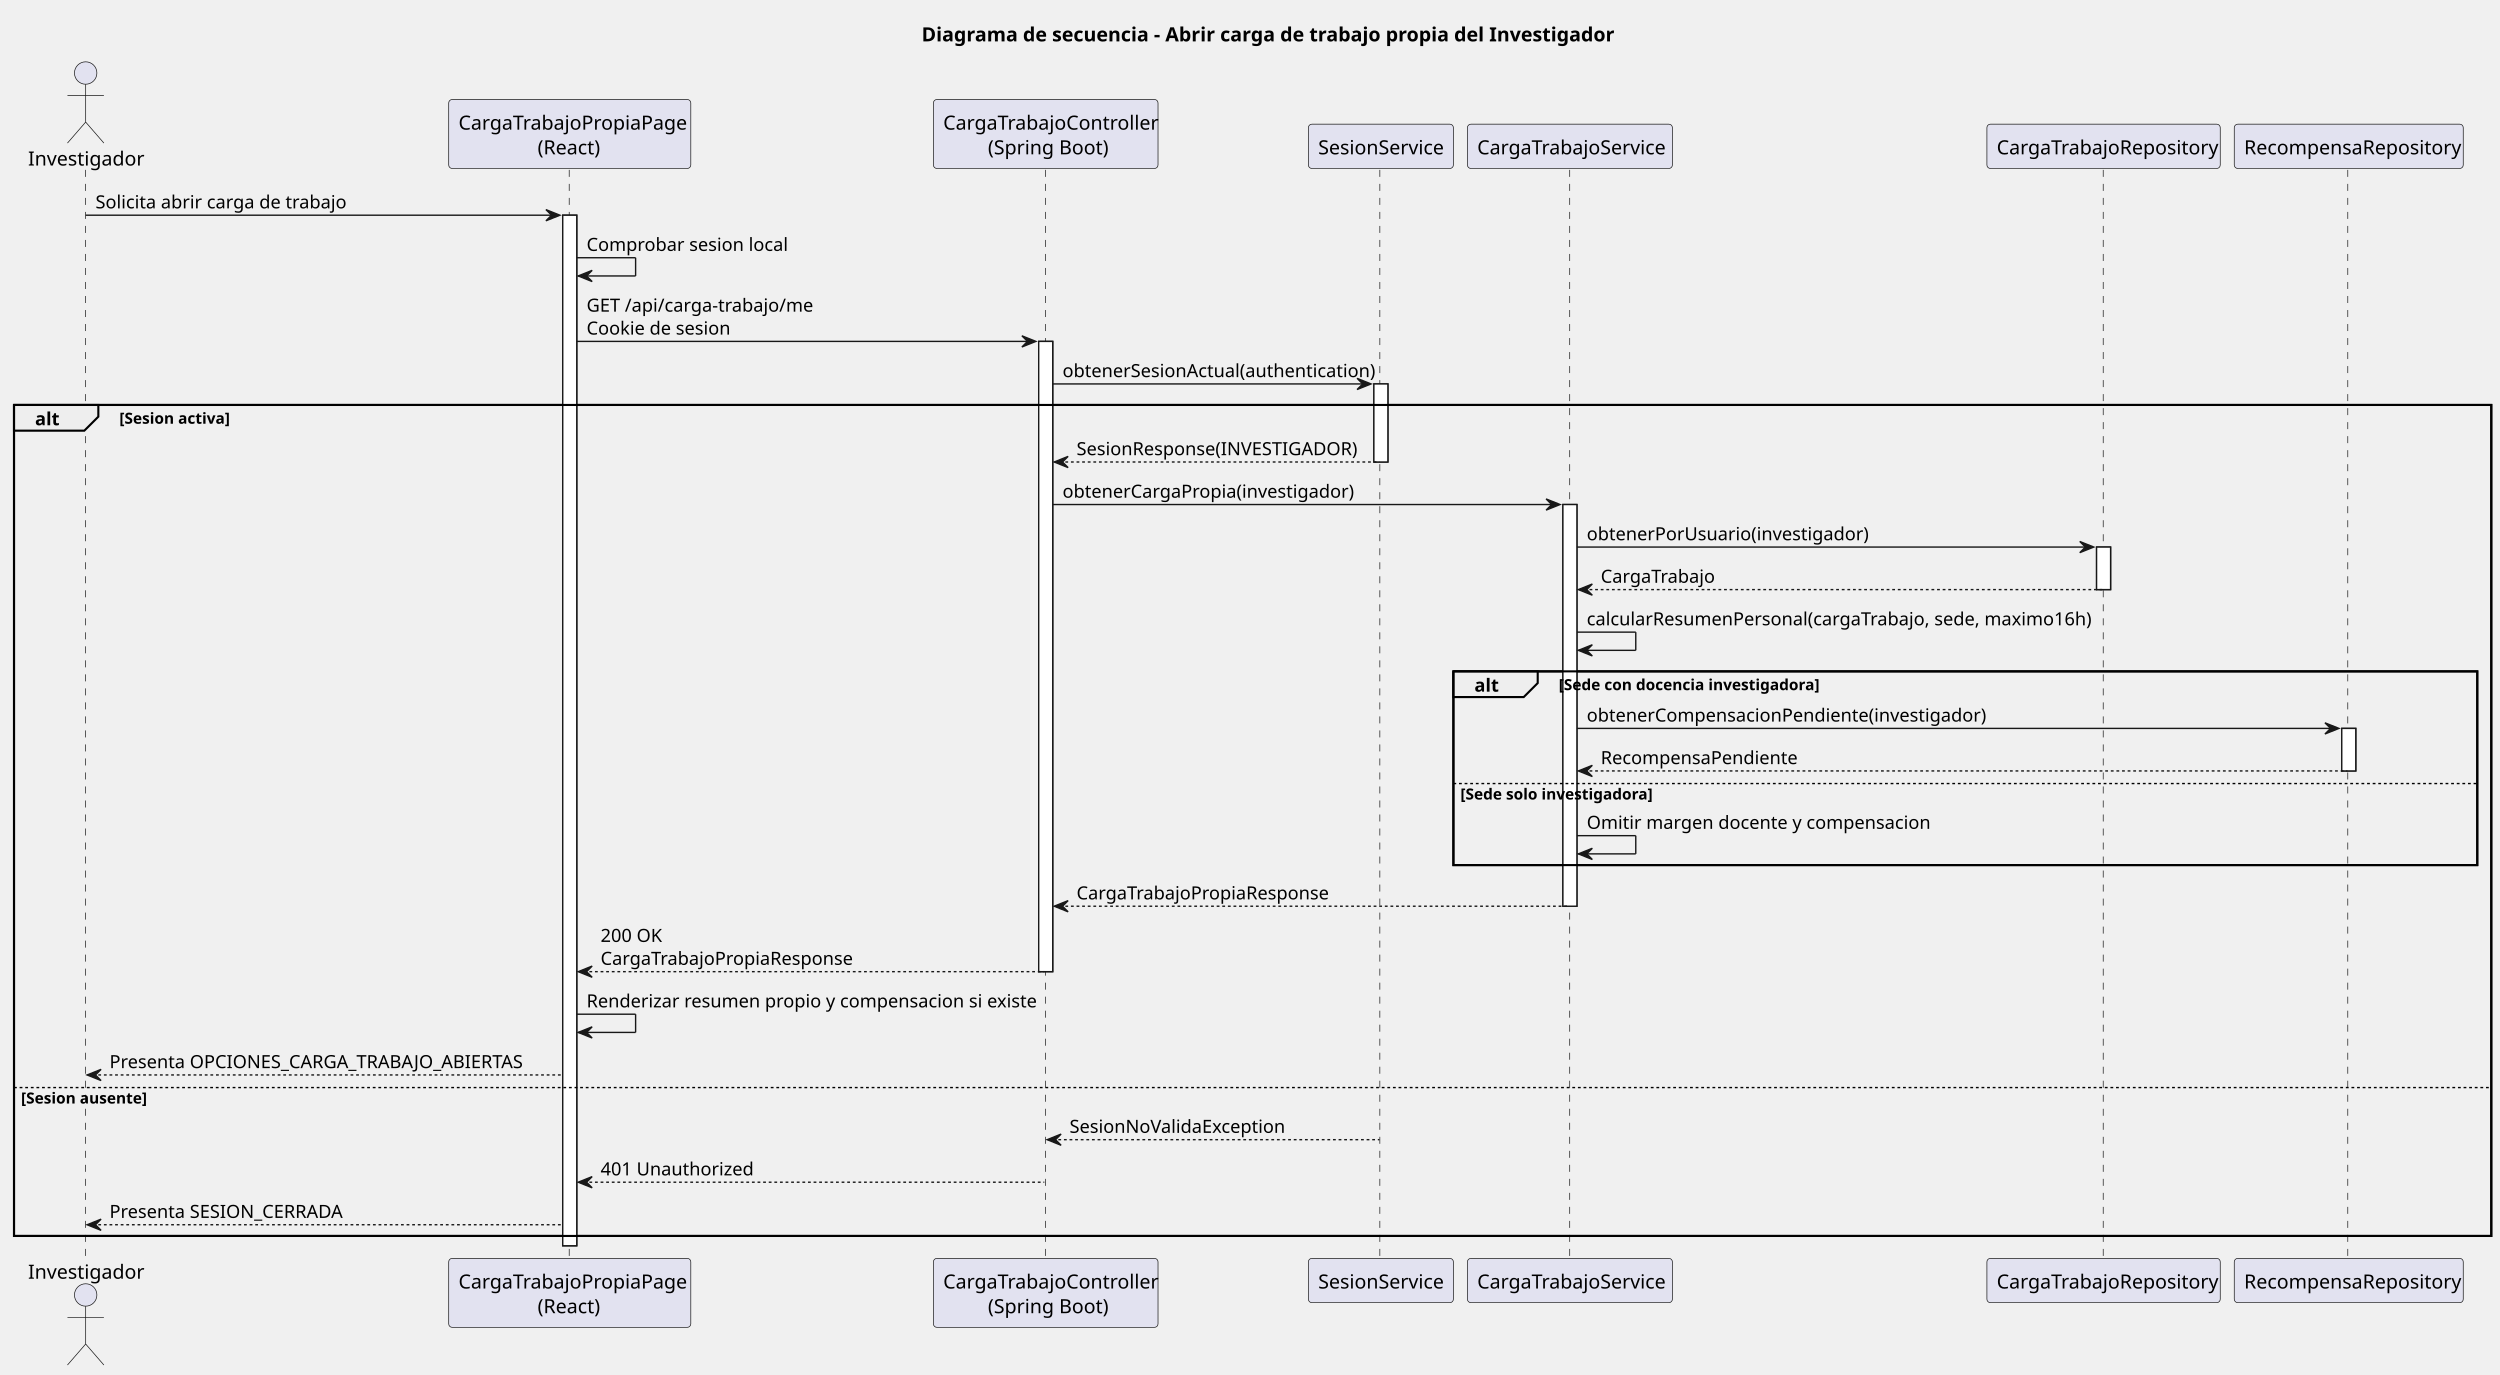
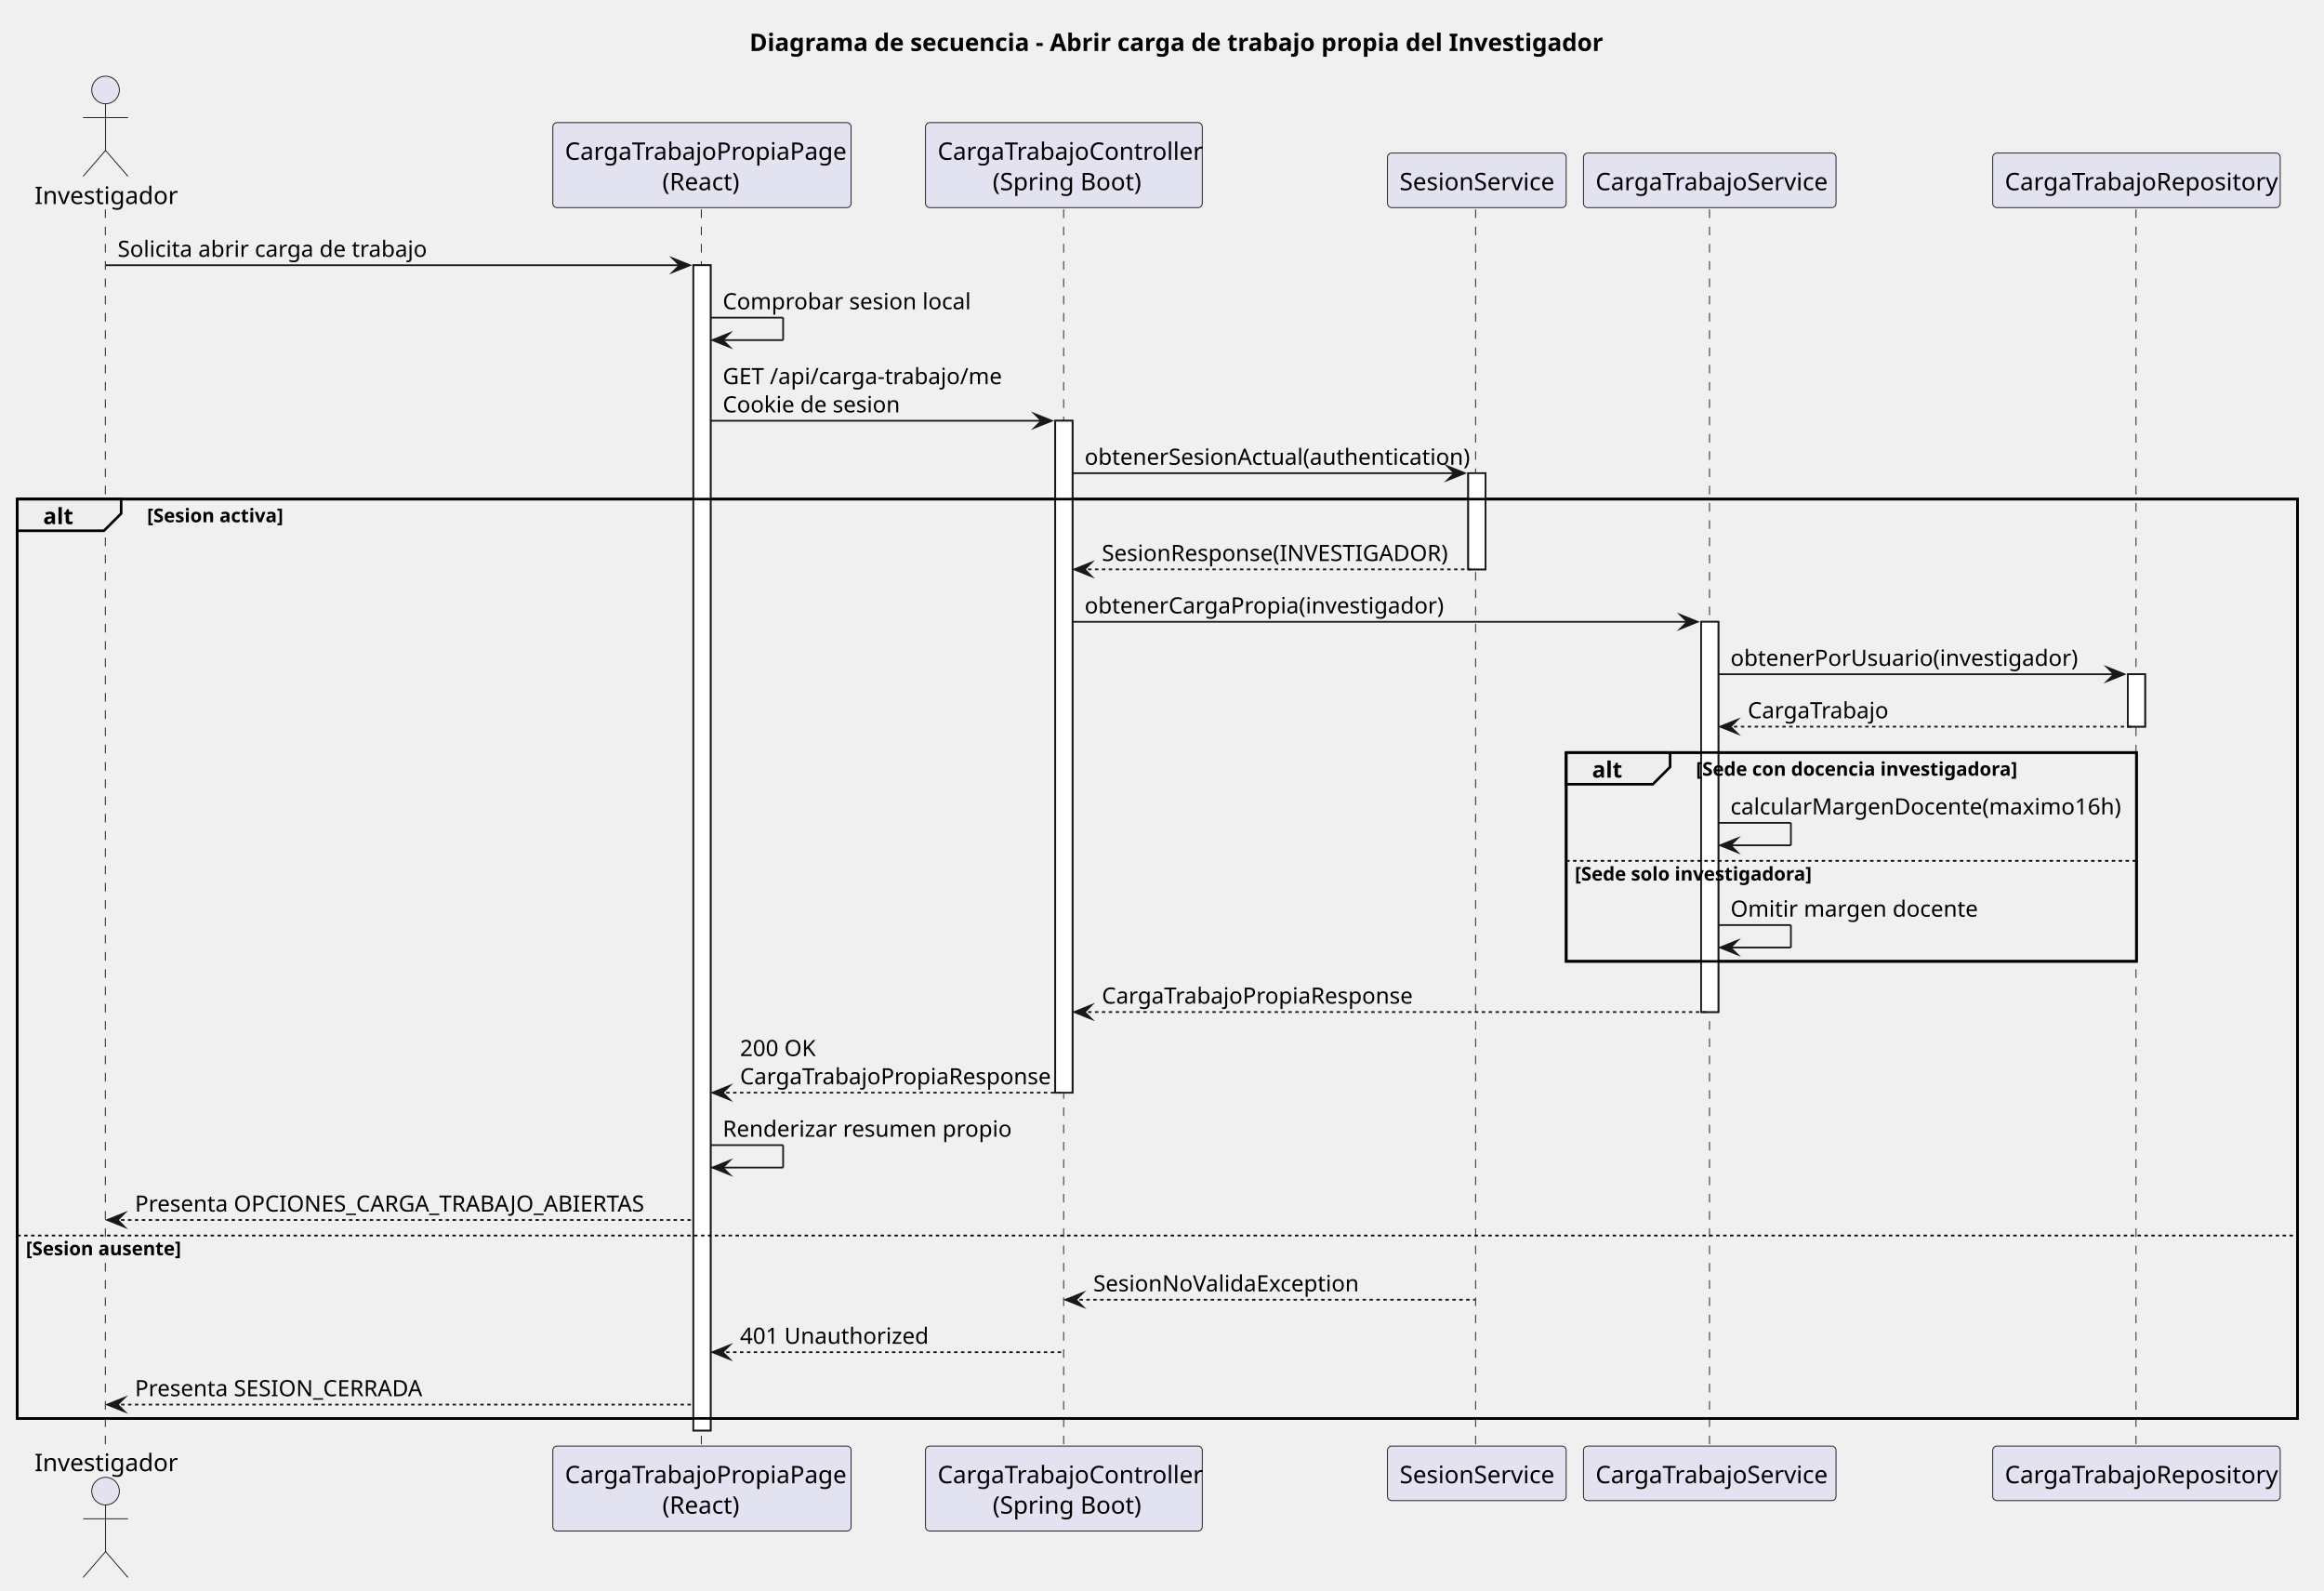
- <svg xmlns="http://www.w3.org/2000/svg" contentStyleType="text/css" height="981px" preserveAspectRatio="none" style="width:1784px;height:981px;background:#FFFFFF;" version="1.1" viewBox="0 0 1784 981" width="1784px" zoomAndPan="magnify">
+ <svg xmlns="http://www.w3.org/2000/svg" contentStyleType="text/css" data-diagram-type="SEQUENCE" height="921px" preserveAspectRatio="none" style="width:1346px;height:921px;background:#FFFFFF;" version="1.1" viewBox="0 0 1346 921" width="1346px" zoomAndPan="magnify">
  <defs />
  <g>
-     <text fill="#000000" font-family="sans-serif" font-size="14" font-weight="bold" lengthAdjust="spacing" textLength="471.481" x="657.649" y="29.533">Diagrama de secuencia - Abrir carga de trabajo propia del Investigador</text>
-     <rect fill="#FFFFFF" height="735.406" style="stroke:#181818;stroke-width:1;" width="10" x="401.571" y="153.57" />
-     <rect fill="#FFFFFF" height="449.758" style="stroke:#181818;stroke-width:1;" width="10" x="741.217" y="243.625" />
-     <rect fill="#FFFFFF" height="55.703" style="stroke:#181818;stroke-width:1;" width="10" x="980.399" y="273.977" />
-     <rect fill="#FFFFFF" height="286.648" style="stroke:#181818;stroke-width:1;" width="10" x="1115.285" y="360.031" />
-     <rect fill="#FFFFFF" height="30.352" style="stroke:#181818;stroke-width:1;" width="10" x="1496.114" y="390.383" />
-     <rect fill="#FFFFFF" height="30.352" style="stroke:#181818;stroke-width:1;" width="10" x="1671.076" y="519.789" />
-     <rect fill="none" height="593" style="stroke:#000000;stroke-width:1.5;" width="1767.779" x="10" y="288.977" />
-     <rect fill="none" height="138.242" style="stroke:#000000;stroke-width:1.5;" width="730.635" x="1037.144" y="479.086" />
-     <line style="stroke:#181818;stroke-width:0.5;stroke-dasharray:5.0,5.0;" x1="61" x2="61" y1="121.219" y2="898.977" />
-     <line style="stroke:#181818;stroke-width:0.5;stroke-dasharray:5.0,5.0;" x1="406.189" x2="406.189" y1="121.219" y2="898.977" />
-     <line style="stroke:#181818;stroke-width:0.5;stroke-dasharray:5.0,5.0;" x1="746.073" x2="746.073" y1="121.219" y2="898.977" />
-     <line style="stroke:#181818;stroke-width:0.5;stroke-dasharray:5.0,5.0;" x1="984.654" x2="984.654" y1="121.219" y2="898.977" />
-     <line style="stroke:#181818;stroke-width:0.5;stroke-dasharray:5.0,5.0;" x1="1120.144" x2="1120.144" y1="121.219" y2="898.977" />
-     <line style="stroke:#181818;stroke-width:0.5;stroke-dasharray:5.0,5.0;" x1="1500.856" x2="1500.856" y1="121.219" y2="898.977" />
-     <line style="stroke:#181818;stroke-width:0.5;stroke-dasharray:5.0,5.0;" x1="1675.373" x2="1675.373" y1="121.219" y2="898.977" />
-     <text fill="#000000" font-family="sans-serif" font-size="14" lengthAdjust="spacing" textLength="76.269" x="20" y="118.143">Investigador</text>
-     <ellipse cx="61.134" cy="52.109" fill="#E2E2F0" rx="8" ry="8" style="stroke:#181818;stroke-width:0.5;" />
-     <path d="M61.134,60.109 L61.134,87.109 M48.134,68.109 L74.134,68.109 M61.134,87.109 L48.134,102.109 M61.134,87.109 L74.134,102.109 " fill="none" style="stroke:#181818;stroke-width:0.5;" />
-     <text fill="#000000" font-family="sans-serif" font-size="14" lengthAdjust="spacing" textLength="76.269" x="20" y="912.51">Investigador</text>
-     <ellipse cx="61.134" cy="924.086" fill="#E2E2F0" rx="8" ry="8" style="stroke:#181818;stroke-width:0.5;" />
-     <path d="M61.134,932.086 L61.134,959.086 M48.134,940.086 L74.134,940.086 M61.134,959.086 L48.134,974.086 M61.134,959.086 L74.134,974.086 " fill="none" style="stroke:#181818;stroke-width:0.5;" />
-     <rect fill="#E2E2F0" height="49.219" rx="2.5" ry="2.5" style="stroke:#181818;stroke-width:0.5;" width="172.765" x="320.189" y="71" />
-     <text fill="#000000" font-family="sans-serif" font-size="14" lengthAdjust="spacing" textLength="158.765" x="327.189" y="92.533">CargaTrabajoPropiaPage</text>
-     <text fill="#000000" font-family="sans-serif" font-size="14" lengthAdjust="spacing" textLength="45.897" x="383.623" y="110.143">(React)</text>
-     <rect fill="#E2E2F0" height="49.219" rx="2.5" ry="2.5" style="stroke:#181818;stroke-width:0.5;" width="172.765" x="320.189" y="897.977" />
-     <text fill="#000000" font-family="sans-serif" font-size="14" lengthAdjust="spacing" textLength="158.765" x="327.189" y="919.51">CargaTrabajoPropiaPage</text>
-     <text fill="#000000" font-family="sans-serif" font-size="14" lengthAdjust="spacing" textLength="45.897" x="383.623" y="937.119">(React)</text>
-     <rect fill="#E2E2F0" height="49.219" rx="2.5" ry="2.5" style="stroke:#181818;stroke-width:0.5;" width="160.289" x="666.073" y="71" />
-     <text fill="#000000" font-family="sans-serif" font-size="14" lengthAdjust="spacing" textLength="146.289" x="673.073" y="92.533">CargaTrabajoController</text>
-     <text fill="#000000" font-family="sans-serif" font-size="14" lengthAdjust="spacing" textLength="82.482" x="704.976" y="110.143">(Spring Boot)</text>
-     <rect fill="#E2E2F0" height="49.219" rx="2.5" ry="2.5" style="stroke:#181818;stroke-width:0.5;" width="160.289" x="666.073" y="897.977" />
-     <text fill="#000000" font-family="sans-serif" font-size="14" lengthAdjust="spacing" textLength="146.289" x="673.073" y="919.51">CargaTrabajoController</text>
-     <text fill="#000000" font-family="sans-serif" font-size="14" lengthAdjust="spacing" textLength="82.482" x="704.976" y="937.119">(Spring Boot)</text>
-     <rect fill="#E2E2F0" height="31.609" rx="2.5" ry="2.5" style="stroke:#181818;stroke-width:0.5;" width="103.489" x="933.654" y="88.609" />
-     <text fill="#000000" font-family="sans-serif" font-size="14" lengthAdjust="spacing" textLength="89.489" x="940.654" y="110.143">SesionService</text>
-     <rect fill="#E2E2F0" height="31.609" rx="2.5" ry="2.5" style="stroke:#181818;stroke-width:0.5;" width="103.489" x="933.654" y="897.977" />
-     <text fill="#000000" font-family="sans-serif" font-size="14" lengthAdjust="spacing" textLength="89.489" x="940.654" y="919.51">SesionService</text>
-     <rect fill="#E2E2F0" height="31.609" rx="2.5" ry="2.5" style="stroke:#181818;stroke-width:0.5;" width="146.282" x="1047.144" y="88.609" />
-     <text fill="#000000" font-family="sans-serif" font-size="14" lengthAdjust="spacing" textLength="132.282" x="1054.144" y="110.143">CargaTrabajoService</text>
-     <rect fill="#E2E2F0" height="31.609" rx="2.5" ry="2.5" style="stroke:#181818;stroke-width:0.5;" width="146.282" x="1047.144" y="897.977" />
-     <text fill="#000000" font-family="sans-serif" font-size="14" lengthAdjust="spacing" textLength="132.282" x="1054.144" y="919.51">CargaTrabajoService</text>
-     <rect fill="#E2E2F0" height="31.609" rx="2.5" ry="2.5" style="stroke:#181818;stroke-width:0.5;" width="166.517" x="1417.856" y="88.609" />
-     <text fill="#000000" font-family="sans-serif" font-size="14" lengthAdjust="spacing" textLength="152.517" x="1424.856" y="110.143">CargaTrabajoRepository</text>
-     <rect fill="#E2E2F0" height="31.609" rx="2.5" ry="2.5" style="stroke:#181818;stroke-width:0.5;" width="166.517" x="1417.856" y="897.977" />
-     <text fill="#000000" font-family="sans-serif" font-size="14" lengthAdjust="spacing" textLength="152.517" x="1424.856" y="919.51">CargaTrabajoRepository</text>
-     <rect fill="#E2E2F0" height="31.609" rx="2.5" ry="2.5" style="stroke:#181818;stroke-width:0.5;" width="163.406" x="1594.373" y="88.609" />
-     <text fill="#000000" font-family="sans-serif" font-size="14" lengthAdjust="spacing" textLength="149.406" x="1601.373" y="110.143">RecompensaRepository</text>
-     <rect fill="#E2E2F0" height="31.609" rx="2.5" ry="2.5" style="stroke:#181818;stroke-width:0.5;" width="163.406" x="1594.373" y="897.977" />
-     <text fill="#000000" font-family="sans-serif" font-size="14" lengthAdjust="spacing" textLength="149.406" x="1601.373" y="919.51">RecompensaRepository</text>
-     <rect fill="#FFFFFF" height="735.406" style="stroke:#181818;stroke-width:1;" width="10" x="401.571" y="153.57" />
-     <rect fill="#FFFFFF" height="449.758" style="stroke:#181818;stroke-width:1;" width="10" x="741.217" y="243.625" />
-     <rect fill="#FFFFFF" height="55.703" style="stroke:#181818;stroke-width:1;" width="10" x="980.399" y="273.977" />
-     <rect fill="#FFFFFF" height="286.648" style="stroke:#181818;stroke-width:1;" width="10" x="1115.285" y="360.031" />
-     <rect fill="#FFFFFF" height="30.352" style="stroke:#181818;stroke-width:1;" width="10" x="1496.114" y="390.383" />
-     <rect fill="#FFFFFF" height="30.352" style="stroke:#181818;stroke-width:1;" width="10" x="1671.076" y="519.789" />
-     <polygon fill="#181818" points="389.571,149.57,399.571,153.57,389.571,157.57,393.571,153.57" style="stroke:#181818;stroke-width:1;" />
-     <line style="stroke:#181818;stroke-width:1;" x1="61.134" x2="395.571" y1="153.57" y2="153.57" />
-     <text fill="#000000" font-family="sans-serif" font-size="13" lengthAdjust="spacing" textLength="169.089" x="68.134" y="148.714">Solicita abrir carga de trabajo</text>
-     <line style="stroke:#181818;stroke-width:1;" x1="411.571" x2="453.571" y1="183.922" y2="183.922" />
-     <line style="stroke:#181818;stroke-width:1;" x1="453.571" x2="453.571" y1="183.922" y2="196.922" />
-     <line style="stroke:#181818;stroke-width:1;" x1="412.571" x2="453.571" y1="196.922" y2="196.922" />
-     <polygon fill="#181818" points="422.571,192.922,412.571,196.922,422.571,200.922,418.571,196.922" style="stroke:#181818;stroke-width:1;" />
-     <text fill="#000000" font-family="sans-serif" font-size="13" lengthAdjust="spacing" textLength="136.564" x="418.571" y="179.065">Comprobar sesion local</text>
-     <polygon fill="#181818" points="729.217,239.625,739.217,243.625,729.217,247.625,733.217,243.625" style="stroke:#181818;stroke-width:1;" />
-     <line style="stroke:#181818;stroke-width:1;" x1="411.571" x2="735.217" y1="243.625" y2="243.625" />
-     <text fill="#000000" font-family="sans-serif" font-size="13" lengthAdjust="spacing" textLength="153.175" x="418.571" y="222.417">GET /api/carga-trabajo/me</text>
-     <text fill="#000000" font-family="sans-serif" font-size="13" lengthAdjust="spacing" textLength="99.728" x="418.571" y="238.769">Cookie de sesion</text>
-     <polygon fill="#181818" points="968.399,269.977,978.399,273.977,968.399,277.977,972.399,273.977" style="stroke:#181818;stroke-width:1;" />
-     <line style="stroke:#181818;stroke-width:1;" x1="751.217" x2="974.399" y1="273.977" y2="273.977" />
-     <text fill="#000000" font-family="sans-serif" font-size="13" lengthAdjust="spacing" textLength="209.581" x="758.217" y="269.12">obtenerSesionActual(authentication)</text>
-     <path d="M10,288.977 L70.171,288.977 L70.171,297.328 L60.171,307.328 L10,307.328 L10,288.977 " fill="#EEEEEE" style="stroke:#000000;stroke-width:1.5;" />
-     <rect fill="none" height="593" style="stroke:#000000;stroke-width:1.5;" width="1767.779" x="10" y="288.977" />
-     <text fill="#000000" font-family="sans-serif" font-size="13" font-weight="bold" lengthAdjust="spacing" textLength="15.171" x="25" y="303.472">alt</text>
-     <text fill="#000000" font-family="sans-serif" font-size="11" font-weight="bold" lengthAdjust="spacing" textLength="77.639" x="85.171" y="302.396">[Sesion activa]</text>
-     <polygon fill="#181818" points="762.217,325.68,752.217,329.68,762.217,333.68,758.217,329.68" style="stroke:#181818;stroke-width:1;" />
-     <line style="stroke:#181818;stroke-width:1;stroke-dasharray:2.0,2.0;" x1="756.217" x2="984.399" y1="329.68" y2="329.68" />
-     <text fill="#000000" font-family="sans-serif" font-size="13" lengthAdjust="spacing" textLength="205.182" x="768.217" y="324.823">SesionResponse(INVESTIGADOR)</text>
-     <polygon fill="#181818" points="1103.285,356.031,1113.285,360.031,1103.285,364.031,1107.285,360.031" style="stroke:#181818;stroke-width:1;" />
-     <line style="stroke:#181818;stroke-width:1;" x1="751.217" x2="1109.285" y1="360.031" y2="360.031" />
-     <text fill="#000000" font-family="sans-serif" font-size="13" lengthAdjust="spacing" textLength="195.832" x="758.217" y="355.175">obtenerCargaPropia(investigador)</text>
-     <polygon fill="#181818" points="1484.114,386.383,1494.114,390.383,1484.114,394.383,1488.114,390.383" style="stroke:#181818;stroke-width:1;" />
-     <line style="stroke:#181818;stroke-width:1;" x1="1125.285" x2="1490.114" y1="390.383" y2="390.383" />
-     <text fill="#000000" font-family="sans-serif" font-size="13" lengthAdjust="spacing" textLength="187.872" x="1132.285" y="385.526">obtenerPorUsuario(investigador)</text>
-     <polygon fill="#181818" points="1136.285,416.734,1126.285,420.734,1136.285,424.734,1132.285,420.734" style="stroke:#181818;stroke-width:1;" />
-     <line style="stroke:#181818;stroke-width:1;stroke-dasharray:2.0,2.0;" x1="1130.285" x2="1500.114" y1="420.734" y2="420.734" />
-     <text fill="#000000" font-family="sans-serif" font-size="13" lengthAdjust="spacing" textLength="79.485" x="1142.285" y="415.878">CargaTrabajo</text>
-     <line style="stroke:#181818;stroke-width:1;" x1="1125.285" x2="1167.285" y1="451.086" y2="451.086" />
-     <line style="stroke:#181818;stroke-width:1;" x1="1167.285" x2="1167.285" y1="451.086" y2="464.086" />
-     <line style="stroke:#181818;stroke-width:1;" x1="1126.285" x2="1167.285" y1="464.086" y2="464.086" />
-     <polygon fill="#181818" points="1136.285,460.086,1126.285,464.086,1136.285,468.086,1132.285,464.086" style="stroke:#181818;stroke-width:1;" />
-     <text fill="#000000" font-family="sans-serif" font-size="13" lengthAdjust="spacing" textLength="346.83" x="1132.285" y="446.229">calcularResumenPersonal(cargaTrabajo, sede, maximo16h)</text>
-     <path d="M1037.144,479.086 L1097.314,479.086 L1097.314,487.438 L1087.314,497.438 L1037.144,497.438 L1037.144,479.086 " fill="#EEEEEE" style="stroke:#000000;stroke-width:1.5;" />
-     <rect fill="none" height="138.242" style="stroke:#000000;stroke-width:1.5;" width="730.635" x="1037.144" y="479.086" />
-     <text fill="#000000" font-family="sans-serif" font-size="13" font-weight="bold" lengthAdjust="spacing" textLength="15.171" x="1052.144" y="493.581">alt</text>
-     <text fill="#000000" font-family="sans-serif" font-size="11" font-weight="bold" lengthAdjust="spacing" textLength="181.548" x="1112.314" y="492.505">[Sede con docencia investigadora]</text>
-     <polygon fill="#181818" points="1659.076,515.789,1669.076,519.789,1659.076,523.789,1663.076,519.789" style="stroke:#181818;stroke-width:1;" />
-     <line style="stroke:#181818;stroke-width:1;" x1="1125.285" x2="1665.076" y1="519.789" y2="519.789" />
-     <text fill="#000000" font-family="sans-serif" font-size="13" lengthAdjust="spacing" textLength="268.112" x="1132.285" y="514.933">obtenerCompensacionPendiente(investigador)</text>
-     <polygon fill="#181818" points="1136.285,546.141,1126.285,550.141,1136.285,554.141,1132.285,550.141" style="stroke:#181818;stroke-width:1;" />
-     <line style="stroke:#181818;stroke-width:1;stroke-dasharray:2.0,2.0;" x1="1130.285" x2="1675.076" y1="550.141" y2="550.141" />
-     <text fill="#000000" font-family="sans-serif" font-size="13" lengthAdjust="spacing" textLength="135.148" x="1142.285" y="545.284">RecompensaPendiente</text>
-     <line style="stroke:#000000;stroke-width:1;stroke-dasharray:2.0,2.0;" x1="1037.144" x2="1767.779" y1="559.141" y2="559.141" />
-     <text fill="#000000" font-family="sans-serif" font-size="11" font-weight="bold" lengthAdjust="spacing" textLength="133.864" x="1042.144" y="570.56">[Sede solo investigadora]</text>
-     <line style="stroke:#181818;stroke-width:1;" x1="1125.285" x2="1167.285" y1="596.328" y2="596.328" />
-     <line style="stroke:#181818;stroke-width:1;" x1="1167.285" x2="1167.285" y1="596.328" y2="609.328" />
-     <line style="stroke:#181818;stroke-width:1;" x1="1126.285" x2="1167.285" y1="609.328" y2="609.328" />
-     <polygon fill="#181818" points="1136.285,605.328,1126.285,609.328,1136.285,613.328,1132.285,609.328" style="stroke:#181818;stroke-width:1;" />
-     <text fill="#000000" font-family="sans-serif" font-size="13" lengthAdjust="spacing" textLength="229.773" x="1132.285" y="591.472">Omitir margen docente y compensacion</text>
-     <polygon fill="#181818" points="762.217,642.68,752.217,646.68,762.217,650.68,758.217,646.68" style="stroke:#181818;stroke-width:1;" />
-     <line style="stroke:#181818;stroke-width:1;stroke-dasharray:2.0,2.0;" x1="756.217" x2="1119.285" y1="646.68" y2="646.68" />
-     <text fill="#000000" font-family="sans-serif" font-size="13" lengthAdjust="spacing" textLength="175.602" x="768.217" y="641.823">CargaTrabajoPropiaResponse</text>
-     <polygon fill="#181818" points="422.571,689.383,412.571,693.383,422.571,697.383,418.571,693.383" style="stroke:#181818;stroke-width:1;" />
-     <line style="stroke:#181818;stroke-width:1;stroke-dasharray:2.0,2.0;" x1="416.571" x2="745.217" y1="693.383" y2="693.383" />
-     <text fill="#000000" font-family="sans-serif" font-size="13" lengthAdjust="spacing" textLength="44.084" x="428.571" y="672.175">200 OK</text>
-     <text fill="#000000" font-family="sans-serif" font-size="13" lengthAdjust="spacing" textLength="175.602" x="428.571" y="688.526">CargaTrabajoPropiaResponse</text>
-     <line style="stroke:#181818;stroke-width:1;" x1="411.571" x2="453.571" y1="723.734" y2="723.734" />
-     <line style="stroke:#181818;stroke-width:1;" x1="453.571" x2="453.571" y1="723.734" y2="736.734" />
-     <line style="stroke:#181818;stroke-width:1;" x1="412.571" x2="453.571" y1="736.734" y2="736.734" />
-     <polygon fill="#181818" points="422.571,732.734,412.571,736.734,422.571,740.734,418.571,736.734" style="stroke:#181818;stroke-width:1;" />
-     <text fill="#000000" font-family="sans-serif" font-size="13" lengthAdjust="spacing" textLength="305.646" x="418.571" y="718.878">Renderizar resumen propio y compensacion si existe</text>
-     <polygon fill="#181818" points="72.134,763.086,62.134,767.086,72.134,771.086,68.134,767.086" style="stroke:#181818;stroke-width:1;" />
-     <line style="stroke:#181818;stroke-width:1;stroke-dasharray:2.0,2.0;" x1="66.134" x2="400.571" y1="767.086" y2="767.086" />
-     <text fill="#000000" font-family="sans-serif" font-size="13" lengthAdjust="spacing" textLength="316.437" x="78.134" y="762.23">Presenta OPCIONES_CARGA_TRABAJO_ABIERTAS</text>
-     <line style="stroke:#000000;stroke-width:1;stroke-dasharray:2.0,2.0;" x1="10" x2="1777.779" y1="776.086" y2="776.086" />
-     <text fill="#000000" font-family="sans-serif" font-size="11" font-weight="bold" lengthAdjust="spacing" textLength="88.022" x="15" y="787.505">[Sesion ausente]</text>
-     <polygon fill="#181818" points="757.217,809.273,747.217,813.273,757.217,817.273,753.217,813.273" style="stroke:#181818;stroke-width:1;" />
-     <line style="stroke:#181818;stroke-width:1;stroke-dasharray:2.0,2.0;" x1="751.217" x2="984.399" y1="813.273" y2="813.273" />
-     <text fill="#000000" font-family="sans-serif" font-size="13" lengthAdjust="spacing" textLength="149.595" x="763.217" y="808.417">SesionNoValidaException</text>
-     <polygon fill="#181818" points="422.571,839.625,412.571,843.625,422.571,847.625,418.571,843.625" style="stroke:#181818;stroke-width:1;" />
-     <line style="stroke:#181818;stroke-width:1;stroke-dasharray:2.0,2.0;" x1="416.571" x2="745.217" y1="843.625" y2="843.625" />
-     <text fill="#000000" font-family="sans-serif" font-size="13" lengthAdjust="spacing" textLength="102.629" x="428.571" y="838.769">401 Unauthorized</text>
-     <polygon fill="#181818" points="72.134,869.977,62.134,873.977,72.134,877.977,68.134,873.977" style="stroke:#181818;stroke-width:1;" />
-     <line style="stroke:#181818;stroke-width:1;stroke-dasharray:2.0,2.0;" x1="66.134" x2="400.571" y1="873.977" y2="873.977" />
-     <text fill="#000000" font-family="sans-serif" font-size="13" lengthAdjust="spacing" textLength="175.564" x="78.134" y="869.12">Presenta SESION_CERRADA</text>
+     <g class="title" data-source-line="1">
+       <text fill="#000000" font-family="sans-serif" font-size="14" font-weight="700" lengthAdjust="spacing" textLength="471.481" x="434.082" y="29.533">Diagrama de secuencia - Abrir carga de trabajo propia del Investigador</text>
+     </g>
+     <g>
+       <rect fill="#FFFFFF" height="674.703" style="stroke:#181818;stroke-width:1;" width="10" x="401.571" y="153.57" />
+     </g>
+     <g>
+       <rect fill="#FFFFFF" height="389.055" style="stroke:#181818;stroke-width:1;" width="10" x="611.173" y="243.625" />
+     </g>
+     <g>
+       <rect fill="#FFFFFF" height="55.703" style="stroke:#181818;stroke-width:1;" width="10" x="850.355" y="273.977" />
+     </g>
+     <g>
+       <rect fill="#FFFFFF" height="225.945" style="stroke:#181818;stroke-width:1;" width="10" x="985.24" y="360.031" />
+     </g>
+     <g>
+       <rect fill="#FFFFFF" height="30.352" style="stroke:#181818;stroke-width:1;" width="10" x="1232.388" y="390.383" />
+     </g>
+     <rect fill="none" height="532.297" style="stroke:#000000;stroke-width:1.5;" width="1320.647" x="10" y="288.977" />
+     <rect fill="none" height="120.891" style="stroke:#000000;stroke-width:1.5;" width="330.289" x="907.099" y="435.734" />
+     <g class="participant-lifeline" data-entity-uid="part1" data-qualified-name="Investigador" data-source-line="3" id="part1-lifeline">
+       <g>
+         <rect fill="#000000" fill-opacity="0" height="717.055" width="8" x="57.134" y="121.219" />
+         <line style="stroke:#181818;stroke-width:0.5;stroke-dasharray:5,5;" x1="61" x2="61" y1="121.219" y2="838.273" />
+       </g>
+     </g>
+     <g class="participant-lifeline" data-entity-uid="part2" data-qualified-name="Frontend" data-source-line="4" id="part2-lifeline">
+       <g>
+         <rect fill="#000000" fill-opacity="0" height="717.055" width="8" x="402.571" y="121.219" />
+         <line style="stroke:#181818;stroke-width:0.5;stroke-dasharray:5,5;" x1="406.189" x2="406.189" y1="121.219" y2="838.273" />
+       </g>
+     </g>
+     <g class="participant-lifeline" data-entity-uid="part3" data-qualified-name="Api" data-source-line="5" id="part3-lifeline">
+       <g>
+         <rect fill="#000000" fill-opacity="0" height="717.055" width="8" x="612.173" y="121.219" />
+         <line style="stroke:#181818;stroke-width:0.5;stroke-dasharray:5,5;" x1="616.028" x2="616.028" y1="121.219" y2="838.273" />
+       </g>
+     </g>
+     <g class="participant-lifeline" data-entity-uid="part4" data-qualified-name="Sesion" data-source-line="6" id="part4-lifeline">
+       <g>
+         <rect fill="#000000" fill-opacity="0" height="717.055" width="8" x="851.355" y="121.219" />
+         <line style="stroke:#181818;stroke-width:0.5;stroke-dasharray:5,5;" x1="854.61" x2="854.61" y1="121.219" y2="838.273" />
+       </g>
+     </g>
+     <g class="participant-lifeline" data-entity-uid="part5" data-qualified-name="Service" data-source-line="7" id="part5-lifeline">
+       <g>
+         <rect fill="#000000" fill-opacity="0" height="717.055" width="8" x="986.24" y="121.219" />
+         <line style="stroke:#181818;stroke-width:0.5;stroke-dasharray:5,5;" x1="990.099" x2="990.099" y1="121.219" y2="838.273" />
+       </g>
+     </g>
+     <g class="participant-lifeline" data-entity-uid="part6" data-qualified-name="CargaRepo" data-source-line="8" id="part6-lifeline">
+       <g>
+         <rect fill="#000000" fill-opacity="0" height="717.055" width="8" x="1233.388" y="121.219" />
+         <line style="stroke:#181818;stroke-width:0.5;stroke-dasharray:5,5;" x1="1237.13" x2="1237.13" y1="121.219" y2="838.273" />
+       </g>
+     </g>
+     <g class="participant participant-head" data-entity-uid="part1" data-qualified-name="Investigador" data-source-line="3" id="part1-head">
+       <text fill="#000000" font-family="sans-serif" font-size="14" lengthAdjust="spacing" textLength="76.269" x="20" y="118.143">Investigador</text>
+       <ellipse cx="61.134" cy="52.109" fill="#E2E2F0" rx="8" ry="8" style="stroke:#181818;stroke-width:0.5;" />
+       <path d="M61.134,60.109 L61.134,87.109 M48.134,68.109 L74.134,68.109 M61.134,87.109 L48.134,102.109 M61.134,87.109 L74.134,102.109" fill="none" style="stroke:#181818;stroke-width:0.5;" />
+     </g>
+     <g class="participant participant-tail" data-entity-uid="part1" data-qualified-name="Investigador" data-source-line="3" id="part1-tail">
+       <text fill="#000000" font-family="sans-serif" font-size="14" lengthAdjust="spacing" textLength="76.269" x="20" y="851.807">Investigador</text>
+       <ellipse cx="61.134" cy="863.383" fill="#E2E2F0" rx="8" ry="8" style="stroke:#181818;stroke-width:0.5;" />
+       <path d="M61.134,871.383 L61.134,898.383 M48.134,879.383 L74.134,879.383 M61.134,898.383 L48.134,913.383 M61.134,898.383 L74.134,913.383" fill="none" style="stroke:#181818;stroke-width:0.5;" />
+     </g>
+     <g class="participant participant-head" data-entity-uid="part2" data-qualified-name="Frontend" data-source-line="4" id="part2-head">
+       <rect fill="#E2E2F0" height="49.219" rx="2.5" ry="2.5" style="stroke:#181818;stroke-width:0.5;" width="172.765" x="320.189" y="71" />
+       <text fill="#000000" font-family="sans-serif" font-size="14" lengthAdjust="spacing" textLength="158.765" x="327.189" y="92.533">CargaTrabajoPropiaPage</text>
+       <text fill="#000000" font-family="sans-serif" font-size="14" lengthAdjust="spacing" textLength="45.897" x="383.623" y="110.143">(React)</text>
+     </g>
+     <g class="participant participant-tail" data-entity-uid="part2" data-qualified-name="Frontend" data-source-line="4" id="part2-tail">
+       <rect fill="#E2E2F0" height="49.219" rx="2.5" ry="2.5" style="stroke:#181818;stroke-width:0.5;" width="172.765" x="320.189" y="837.273" />
+       <text fill="#000000" font-family="sans-serif" font-size="14" lengthAdjust="spacing" textLength="158.765" x="327.189" y="858.807">CargaTrabajoPropiaPage</text>
+       <text fill="#000000" font-family="sans-serif" font-size="14" lengthAdjust="spacing" textLength="45.897" x="383.623" y="876.416">(React)</text>
+     </g>
+     <g class="participant participant-head" data-entity-uid="part3" data-qualified-name="Api" data-source-line="5" id="part3-head">
+       <rect fill="#E2E2F0" height="49.219" rx="2.5" ry="2.5" style="stroke:#181818;stroke-width:0.5;" width="160.289" x="536.028" y="71" />
+       <text fill="#000000" font-family="sans-serif" font-size="14" lengthAdjust="spacing" textLength="146.289" x="543.028" y="92.533">CargaTrabajoController</text>
+       <text fill="#000000" font-family="sans-serif" font-size="14" lengthAdjust="spacing" textLength="82.482" x="574.932" y="110.143">(Spring Boot)</text>
+     </g>
+     <g class="participant participant-tail" data-entity-uid="part3" data-qualified-name="Api" data-source-line="5" id="part3-tail">
+       <rect fill="#E2E2F0" height="49.219" rx="2.5" ry="2.5" style="stroke:#181818;stroke-width:0.5;" width="160.289" x="536.028" y="837.273" />
+       <text fill="#000000" font-family="sans-serif" font-size="14" lengthAdjust="spacing" textLength="146.289" x="543.028" y="858.807">CargaTrabajoController</text>
+       <text fill="#000000" font-family="sans-serif" font-size="14" lengthAdjust="spacing" textLength="82.482" x="574.932" y="876.416">(Spring Boot)</text>
+     </g>
+     <g class="participant participant-head" data-entity-uid="part4" data-qualified-name="Sesion" data-source-line="6" id="part4-head">
+       <rect fill="#E2E2F0" height="31.609" rx="2.5" ry="2.5" style="stroke:#181818;stroke-width:0.5;" width="103.489" x="803.61" y="88.609" />
+       <text fill="#000000" font-family="sans-serif" font-size="14" lengthAdjust="spacing" textLength="89.489" x="810.61" y="110.143">SesionService</text>
+     </g>
+     <g class="participant participant-tail" data-entity-uid="part4" data-qualified-name="Sesion" data-source-line="6" id="part4-tail">
+       <rect fill="#E2E2F0" height="31.609" rx="2.5" ry="2.5" style="stroke:#181818;stroke-width:0.5;" width="103.489" x="803.61" y="837.273" />
+       <text fill="#000000" font-family="sans-serif" font-size="14" lengthAdjust="spacing" textLength="89.489" x="810.61" y="858.807">SesionService</text>
+     </g>
+     <g class="participant participant-head" data-entity-uid="part5" data-qualified-name="Service" data-source-line="7" id="part5-head">
+       <rect fill="#E2E2F0" height="31.609" rx="2.5" ry="2.5" style="stroke:#181818;stroke-width:0.5;" width="146.282" x="917.099" y="88.609" />
+       <text fill="#000000" font-family="sans-serif" font-size="14" lengthAdjust="spacing" textLength="132.282" x="924.099" y="110.143">CargaTrabajoService</text>
+     </g>
+     <g class="participant participant-tail" data-entity-uid="part5" data-qualified-name="Service" data-source-line="7" id="part5-tail">
+       <rect fill="#E2E2F0" height="31.609" rx="2.5" ry="2.5" style="stroke:#181818;stroke-width:0.5;" width="146.282" x="917.099" y="837.273" />
+       <text fill="#000000" font-family="sans-serif" font-size="14" lengthAdjust="spacing" textLength="132.282" x="924.099" y="858.807">CargaTrabajoService</text>
+     </g>
+     <g class="participant participant-head" data-entity-uid="part6" data-qualified-name="CargaRepo" data-source-line="8" id="part6-head">
+       <rect fill="#E2E2F0" height="31.609" rx="2.5" ry="2.5" style="stroke:#181818;stroke-width:0.5;" width="166.517" x="1154.13" y="88.609" />
+       <text fill="#000000" font-family="sans-serif" font-size="14" lengthAdjust="spacing" textLength="152.517" x="1161.13" y="110.143">CargaTrabajoRepository</text>
+     </g>
+     <g class="participant participant-tail" data-entity-uid="part6" data-qualified-name="CargaRepo" data-source-line="8" id="part6-tail">
+       <rect fill="#E2E2F0" height="31.609" rx="2.5" ry="2.5" style="stroke:#181818;stroke-width:0.5;" width="166.517" x="1154.13" y="837.273" />
+       <text fill="#000000" font-family="sans-serif" font-size="14" lengthAdjust="spacing" textLength="152.517" x="1161.13" y="858.807">CargaTrabajoRepository</text>
+     </g>
+     <g>
+       <rect fill="#FFFFFF" height="674.703" style="stroke:#181818;stroke-width:1;" width="10" x="401.571" y="153.57" />
+     </g>
+     <g>
+       <rect fill="#FFFFFF" height="389.055" style="stroke:#181818;stroke-width:1;" width="10" x="611.173" y="243.625" />
+     </g>
+     <g>
+       <rect fill="#FFFFFF" height="55.703" style="stroke:#181818;stroke-width:1;" width="10" x="850.355" y="273.977" />
+     </g>
+     <g>
+       <rect fill="#FFFFFF" height="225.945" style="stroke:#181818;stroke-width:1;" width="10" x="985.24" y="360.031" />
+     </g>
+     <g>
+       <rect fill="#FFFFFF" height="30.352" style="stroke:#181818;stroke-width:1;" width="10" x="1232.388" y="390.383" />
+     </g>
+     <g class="message" data-entity-1="part1" data-entity-2="part2" data-source-line="10" id="msg1">
+       <polygon fill="#181818" points="389.571,149.57,399.571,153.57,389.571,157.57,393.571,153.57" style="stroke:#181818;stroke-width:1;stroke-linejoin:miter;stroke-miterlimit:10;" />
+       <line style="stroke:#181818;stroke-width:1;" x1="61.134" x2="395.571" y1="153.57" y2="153.57" />
+       <text fill="#000000" font-family="sans-serif" font-size="13" lengthAdjust="spacing" textLength="169.089" x="68.134" y="148.714">Solicita abrir carga de trabajo</text>
+     </g>
+     <g class="message" data-entity-1="part2" data-entity-2="part2" data-source-line="12" id="msg2">
+       <line style="stroke:#181818;stroke-width:1;" x1="411.571" x2="453.571" y1="183.922" y2="183.922" />
+       <line style="stroke:#181818;stroke-width:1;" x1="453.571" x2="453.571" y1="183.922" y2="196.922" />
+       <line style="stroke:#181818;stroke-width:1;" x1="412.571" x2="453.571" y1="196.922" y2="196.922" />
+       <polygon fill="#181818" points="422.571,192.922,412.571,196.922,422.571,200.922,418.571,196.922" style="stroke:#181818;stroke-width:1;stroke-linejoin:miter;stroke-miterlimit:10;" />
+       <text fill="#000000" font-family="sans-serif" font-size="13" lengthAdjust="spacing" textLength="136.564" x="418.571" y="179.065">Comprobar sesion local</text>
+     </g>
+     <g class="message" data-entity-1="part2" data-entity-2="part3" data-source-line="13" id="msg3">
+       <polygon fill="#181818" points="599.173,239.625,609.173,243.625,599.173,247.625,603.173,243.625" style="stroke:#181818;stroke-width:1;stroke-linejoin:miter;stroke-miterlimit:10;" />
+       <line style="stroke:#181818;stroke-width:1;" x1="411.571" x2="605.173" y1="243.625" y2="243.625" />
+       <text fill="#000000" font-family="sans-serif" font-size="13" lengthAdjust="spacing" textLength="153.175" x="418.571" y="222.417">GET /api/carga-trabajo/me</text>
+       <text fill="#000000" font-family="sans-serif" font-size="13" lengthAdjust="spacing" textLength="99.728" x="418.571" y="238.769">Cookie de sesion</text>
+     </g>
+     <g class="message" data-entity-1="part3" data-entity-2="part4" data-source-line="15" id="msg4">
+       <polygon fill="#181818" points="838.355,269.977,848.355,273.977,838.355,277.977,842.355,273.977" style="stroke:#181818;stroke-width:1;stroke-linejoin:miter;stroke-miterlimit:10;" />
+       <line style="stroke:#181818;stroke-width:1;" x1="621.173" x2="844.355" y1="273.977" y2="273.977" />
+       <text fill="#000000" font-family="sans-serif" font-size="13" lengthAdjust="spacing" textLength="209.581" x="628.173" y="269.12">obtenerSesionActual(authentication)</text>
+     </g>
+     <path d="M10,288.977 L70.171,288.977 L70.171,297.328 L60.171,307.328 L10,307.328 L10,288.977" fill="#EEEEEE" style="stroke:#000000;stroke-width:1.5;" />
+     <rect fill="none" height="532.297" style="stroke:#000000;stroke-width:1.5;" width="1320.647" x="10" y="288.977" />
+     <text fill="#000000" font-family="sans-serif" font-size="13" font-weight="700" lengthAdjust="spacing" textLength="15.171" x="25" y="303.472">alt</text>
+     <text fill="#000000" font-family="sans-serif" font-size="11" font-weight="700" lengthAdjust="spacing" textLength="77.639" x="85.171" y="302.396">[Sesion activa]</text>
+     <g class="message" data-entity-1="part4" data-entity-2="part3" data-source-line="18" id="msg5">
+       <polygon fill="#181818" points="632.173,325.68,622.173,329.68,632.173,333.68,628.173,329.68" style="stroke:#181818;stroke-width:1;stroke-linejoin:miter;stroke-miterlimit:10;" />
+       <line style="stroke:#181818;stroke-width:1;stroke-dasharray:2,2;" x1="626.173" x2="854.355" y1="329.68" y2="329.68" />
+       <text fill="#000000" font-family="sans-serif" font-size="13" lengthAdjust="spacing" textLength="205.182" x="638.173" y="324.823">SesionResponse(INVESTIGADOR)</text>
+     </g>
+     <g class="message" data-entity-1="part3" data-entity-2="part5" data-source-line="20" id="msg6">
+       <polygon fill="#181818" points="973.24,356.031,983.24,360.031,973.24,364.031,977.24,360.031" style="stroke:#181818;stroke-width:1;stroke-linejoin:miter;stroke-miterlimit:10;" />
+       <line style="stroke:#181818;stroke-width:1;" x1="621.173" x2="979.24" y1="360.031" y2="360.031" />
+       <text fill="#000000" font-family="sans-serif" font-size="13" lengthAdjust="spacing" textLength="195.832" x="628.173" y="355.175">obtenerCargaPropia(investigador)</text>
+     </g>
+     <g class="message" data-entity-1="part5" data-entity-2="part6" data-source-line="22" id="msg7">
+       <polygon fill="#181818" points="1220.388,386.383,1230.388,390.383,1220.388,394.383,1224.388,390.383" style="stroke:#181818;stroke-width:1;stroke-linejoin:miter;stroke-miterlimit:10;" />
+       <line style="stroke:#181818;stroke-width:1;" x1="995.24" x2="1226.388" y1="390.383" y2="390.383" />
+       <text fill="#000000" font-family="sans-serif" font-size="13" lengthAdjust="spacing" textLength="187.872" x="1002.24" y="385.526">obtenerPorUsuario(investigador)</text>
+     </g>
+     <g class="message" data-entity-1="part6" data-entity-2="part5" data-source-line="24" id="msg8">
+       <polygon fill="#181818" points="1006.24,416.734,996.24,420.734,1006.24,424.734,1002.24,420.734" style="stroke:#181818;stroke-width:1;stroke-linejoin:miter;stroke-miterlimit:10;" />
+       <line style="stroke:#181818;stroke-width:1;stroke-dasharray:2,2;" x1="1000.24" x2="1236.388" y1="420.734" y2="420.734" />
+       <text fill="#000000" font-family="sans-serif" font-size="13" lengthAdjust="spacing" textLength="79.485" x="1012.24" y="415.878">CargaTrabajo</text>
+     </g>
+     <path d="M907.099,435.734 L967.27,435.734 L967.27,444.086 L957.27,454.086 L907.099,454.086 L907.099,435.734" fill="#EEEEEE" style="stroke:#000000;stroke-width:1.5;" />
+     <rect fill="none" height="120.891" style="stroke:#000000;stroke-width:1.5;" width="330.289" x="907.099" y="435.734" />
+     <text fill="#000000" font-family="sans-serif" font-size="13" font-weight="700" lengthAdjust="spacing" textLength="15.171" x="922.099" y="450.229">alt</text>
+     <text fill="#000000" font-family="sans-serif" font-size="11" font-weight="700" lengthAdjust="spacing" textLength="181.548" x="982.27" y="449.153">[Sede con docencia investigadora]</text>
+     <g class="message" data-entity-1="part5" data-entity-2="part5" data-source-line="27" id="msg9">
+       <line style="stroke:#181818;stroke-width:1;" x1="995.24" x2="1037.24" y1="476.438" y2="476.438" />
+       <line style="stroke:#181818;stroke-width:1;" x1="1037.24" x2="1037.24" y1="476.438" y2="489.438" />
+       <line style="stroke:#181818;stroke-width:1;" x1="996.24" x2="1037.24" y1="489.438" y2="489.438" />
+       <polygon fill="#181818" points="1006.24,485.438,996.24,489.438,1006.24,493.438,1002.24,489.438" style="stroke:#181818;stroke-width:1;stroke-linejoin:miter;stroke-miterlimit:10;" />
+       <text fill="#000000" font-family="sans-serif" font-size="13" lengthAdjust="spacing" textLength="213.148" x="1002.24" y="471.581">calcularMargenDocente(maximo16h)</text>
+     </g>
+     <line style="stroke:#000000;stroke-width:1;stroke-dasharray:2,2;" x1="907.099" x2="1237.388" y1="498.438" y2="498.438" />
+     <text fill="#000000" font-family="sans-serif" font-size="11" font-weight="700" lengthAdjust="spacing" textLength="133.864" x="912.099" y="509.856">[Sede solo investigadora]</text>
+     <g class="message" data-entity-1="part5" data-entity-2="part5" data-source-line="29" id="msg10">
+       <line style="stroke:#181818;stroke-width:1;" x1="995.24" x2="1037.24" y1="535.625" y2="535.625" />
+       <line style="stroke:#181818;stroke-width:1;" x1="1037.24" x2="1037.24" y1="535.625" y2="548.625" />
+       <line style="stroke:#181818;stroke-width:1;" x1="996.24" x2="1037.24" y1="548.625" y2="548.625" />
+       <polygon fill="#181818" points="1006.24,544.625,996.24,548.625,1006.24,552.625,1002.24,548.625" style="stroke:#181818;stroke-width:1;stroke-linejoin:miter;stroke-miterlimit:10;" />
+       <text fill="#000000" font-family="sans-serif" font-size="13" lengthAdjust="spacing" textLength="132.222" x="1002.24" y="530.769">Omitir margen docente</text>
+     </g>
+     <g class="message" data-entity-1="part5" data-entity-2="part3" data-source-line="31" id="msg11">
+       <polygon fill="#181818" points="632.173,581.977,622.173,585.977,632.173,589.977,628.173,585.977" style="stroke:#181818;stroke-width:1;stroke-linejoin:miter;stroke-miterlimit:10;" />
+       <line style="stroke:#181818;stroke-width:1;stroke-dasharray:2,2;" x1="626.173" x2="989.24" y1="585.977" y2="585.977" />
+       <text fill="#000000" font-family="sans-serif" font-size="13" lengthAdjust="spacing" textLength="175.602" x="638.173" y="581.12">CargaTrabajoPropiaResponse</text>
+     </g>
+     <g class="message" data-entity-1="part3" data-entity-2="part2" data-source-line="33" id="msg12">
+       <polygon fill="#181818" points="422.571,628.68,412.571,632.68,422.571,636.68,418.571,632.68" style="stroke:#181818;stroke-width:1;stroke-linejoin:miter;stroke-miterlimit:10;" />
+       <line style="stroke:#181818;stroke-width:1;stroke-dasharray:2,2;" x1="416.571" x2="615.173" y1="632.68" y2="632.68" />
+       <text fill="#000000" font-family="sans-serif" font-size="13" lengthAdjust="spacing" textLength="44.084" x="428.571" y="611.472">200 OK</text>
+       <text fill="#000000" font-family="sans-serif" font-size="13" lengthAdjust="spacing" textLength="175.602" x="428.571" y="627.823">CargaTrabajoPropiaResponse</text>
+     </g>
+     <g class="message" data-entity-1="part2" data-entity-2="part2" data-source-line="35" id="msg13">
+       <line style="stroke:#181818;stroke-width:1;" x1="411.571" x2="453.571" y1="663.031" y2="663.031" />
+       <line style="stroke:#181818;stroke-width:1;" x1="453.571" x2="453.571" y1="663.031" y2="676.031" />
+       <line style="stroke:#181818;stroke-width:1;" x1="412.571" x2="453.571" y1="676.031" y2="676.031" />
+       <polygon fill="#181818" points="422.571,672.031,412.571,676.031,422.571,680.031,418.571,676.031" style="stroke:#181818;stroke-width:1;stroke-linejoin:miter;stroke-miterlimit:10;" />
+       <text fill="#000000" font-family="sans-serif" font-size="13" lengthAdjust="spacing" textLength="157.523" x="418.571" y="658.175">Renderizar resumen propio</text>
+     </g>
+     <g class="message" data-entity-1="part2" data-entity-2="part1" data-source-line="36" id="msg14">
+       <polygon fill="#181818" points="72.134,702.383,62.134,706.383,72.134,710.383,68.134,706.383" style="stroke:#181818;stroke-width:1;stroke-linejoin:miter;stroke-miterlimit:10;" />
+       <line style="stroke:#181818;stroke-width:1;stroke-dasharray:2,2;" x1="66.134" x2="400.571" y1="706.383" y2="706.383" />
+       <text fill="#000000" font-family="sans-serif" font-size="13" lengthAdjust="spacing" textLength="316.437" x="78.134" y="701.526">Presenta OPCIONES_CARGA_TRABAJO_ABIERTAS</text>
+     </g>
+     <line style="stroke:#000000;stroke-width:1;stroke-dasharray:2,2;" x1="10" x2="1330.647" y1="715.383" y2="715.383" />
+     <text fill="#000000" font-family="sans-serif" font-size="11" font-weight="700" lengthAdjust="spacing" textLength="88.022" x="15" y="726.802">[Sesion ausente]</text>
+     <g class="message" data-entity-1="part4" data-entity-2="part3" data-source-line="38" id="msg15">
+       <polygon fill="#181818" points="627.173,748.57,617.173,752.57,627.173,756.57,623.173,752.57" style="stroke:#181818;stroke-width:1;stroke-linejoin:miter;stroke-miterlimit:10;" />
+       <line style="stroke:#181818;stroke-width:1;stroke-dasharray:2,2;" x1="621.173" x2="854.355" y1="752.57" y2="752.57" />
+       <text fill="#000000" font-family="sans-serif" font-size="13" lengthAdjust="spacing" textLength="149.595" x="633.173" y="747.714">SesionNoValidaException</text>
+     </g>
+     <g class="message" data-entity-1="part3" data-entity-2="part2" data-source-line="40" id="msg16">
+       <polygon fill="#181818" points="422.571,778.922,412.571,782.922,422.571,786.922,418.571,782.922" style="stroke:#181818;stroke-width:1;stroke-linejoin:miter;stroke-miterlimit:10;" />
+       <line style="stroke:#181818;stroke-width:1;stroke-dasharray:2,2;" x1="416.571" x2="615.173" y1="782.922" y2="782.922" />
+       <text fill="#000000" font-family="sans-serif" font-size="13" lengthAdjust="spacing" textLength="102.629" x="428.571" y="778.065">401 Unauthorized</text>
+     </g>
+     <g class="message" data-entity-1="part2" data-entity-2="part1" data-source-line="42" id="msg17">
+       <polygon fill="#181818" points="72.134,809.273,62.134,813.273,72.134,817.273,68.134,813.273" style="stroke:#181818;stroke-width:1;stroke-linejoin:miter;stroke-miterlimit:10;" />
+       <line style="stroke:#181818;stroke-width:1;stroke-dasharray:2,2;" x1="66.134" x2="400.571" y1="813.273" y2="813.273" />
+       <text fill="#000000" font-family="sans-serif" font-size="13" lengthAdjust="spacing" textLength="175.564" x="78.134" y="808.417">Presenta SESION_CERRADA</text>
+     </g>
  </g>
</svg>
